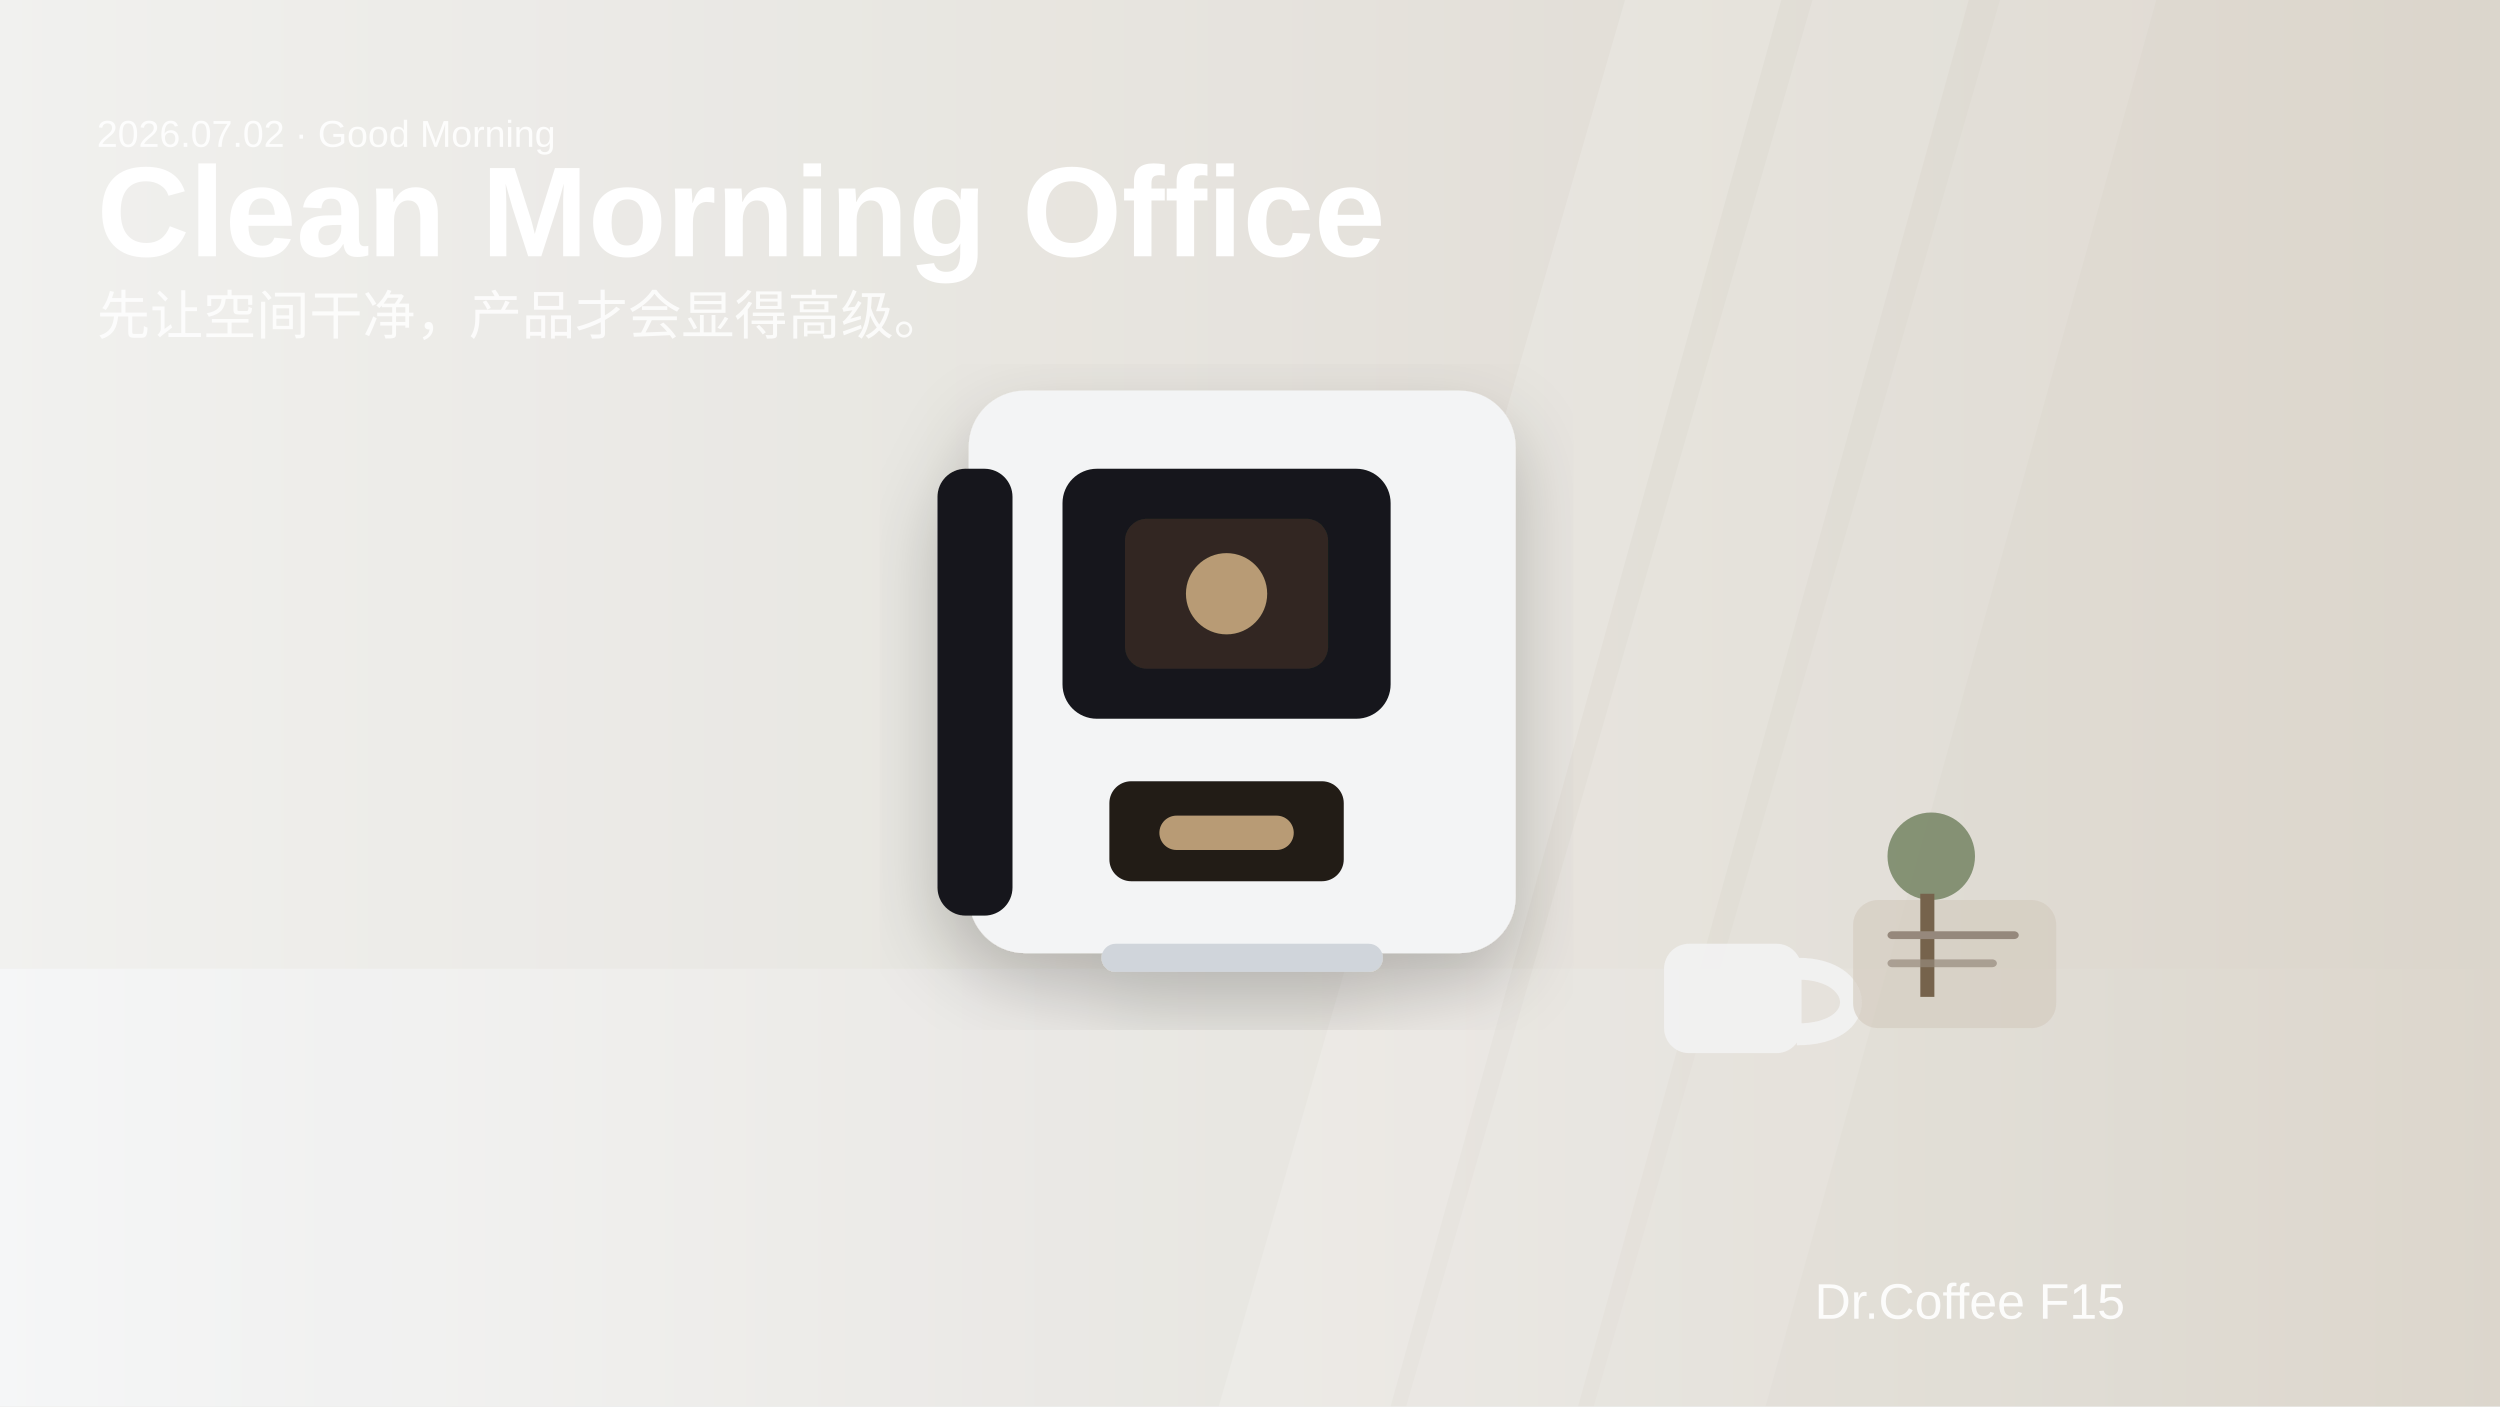
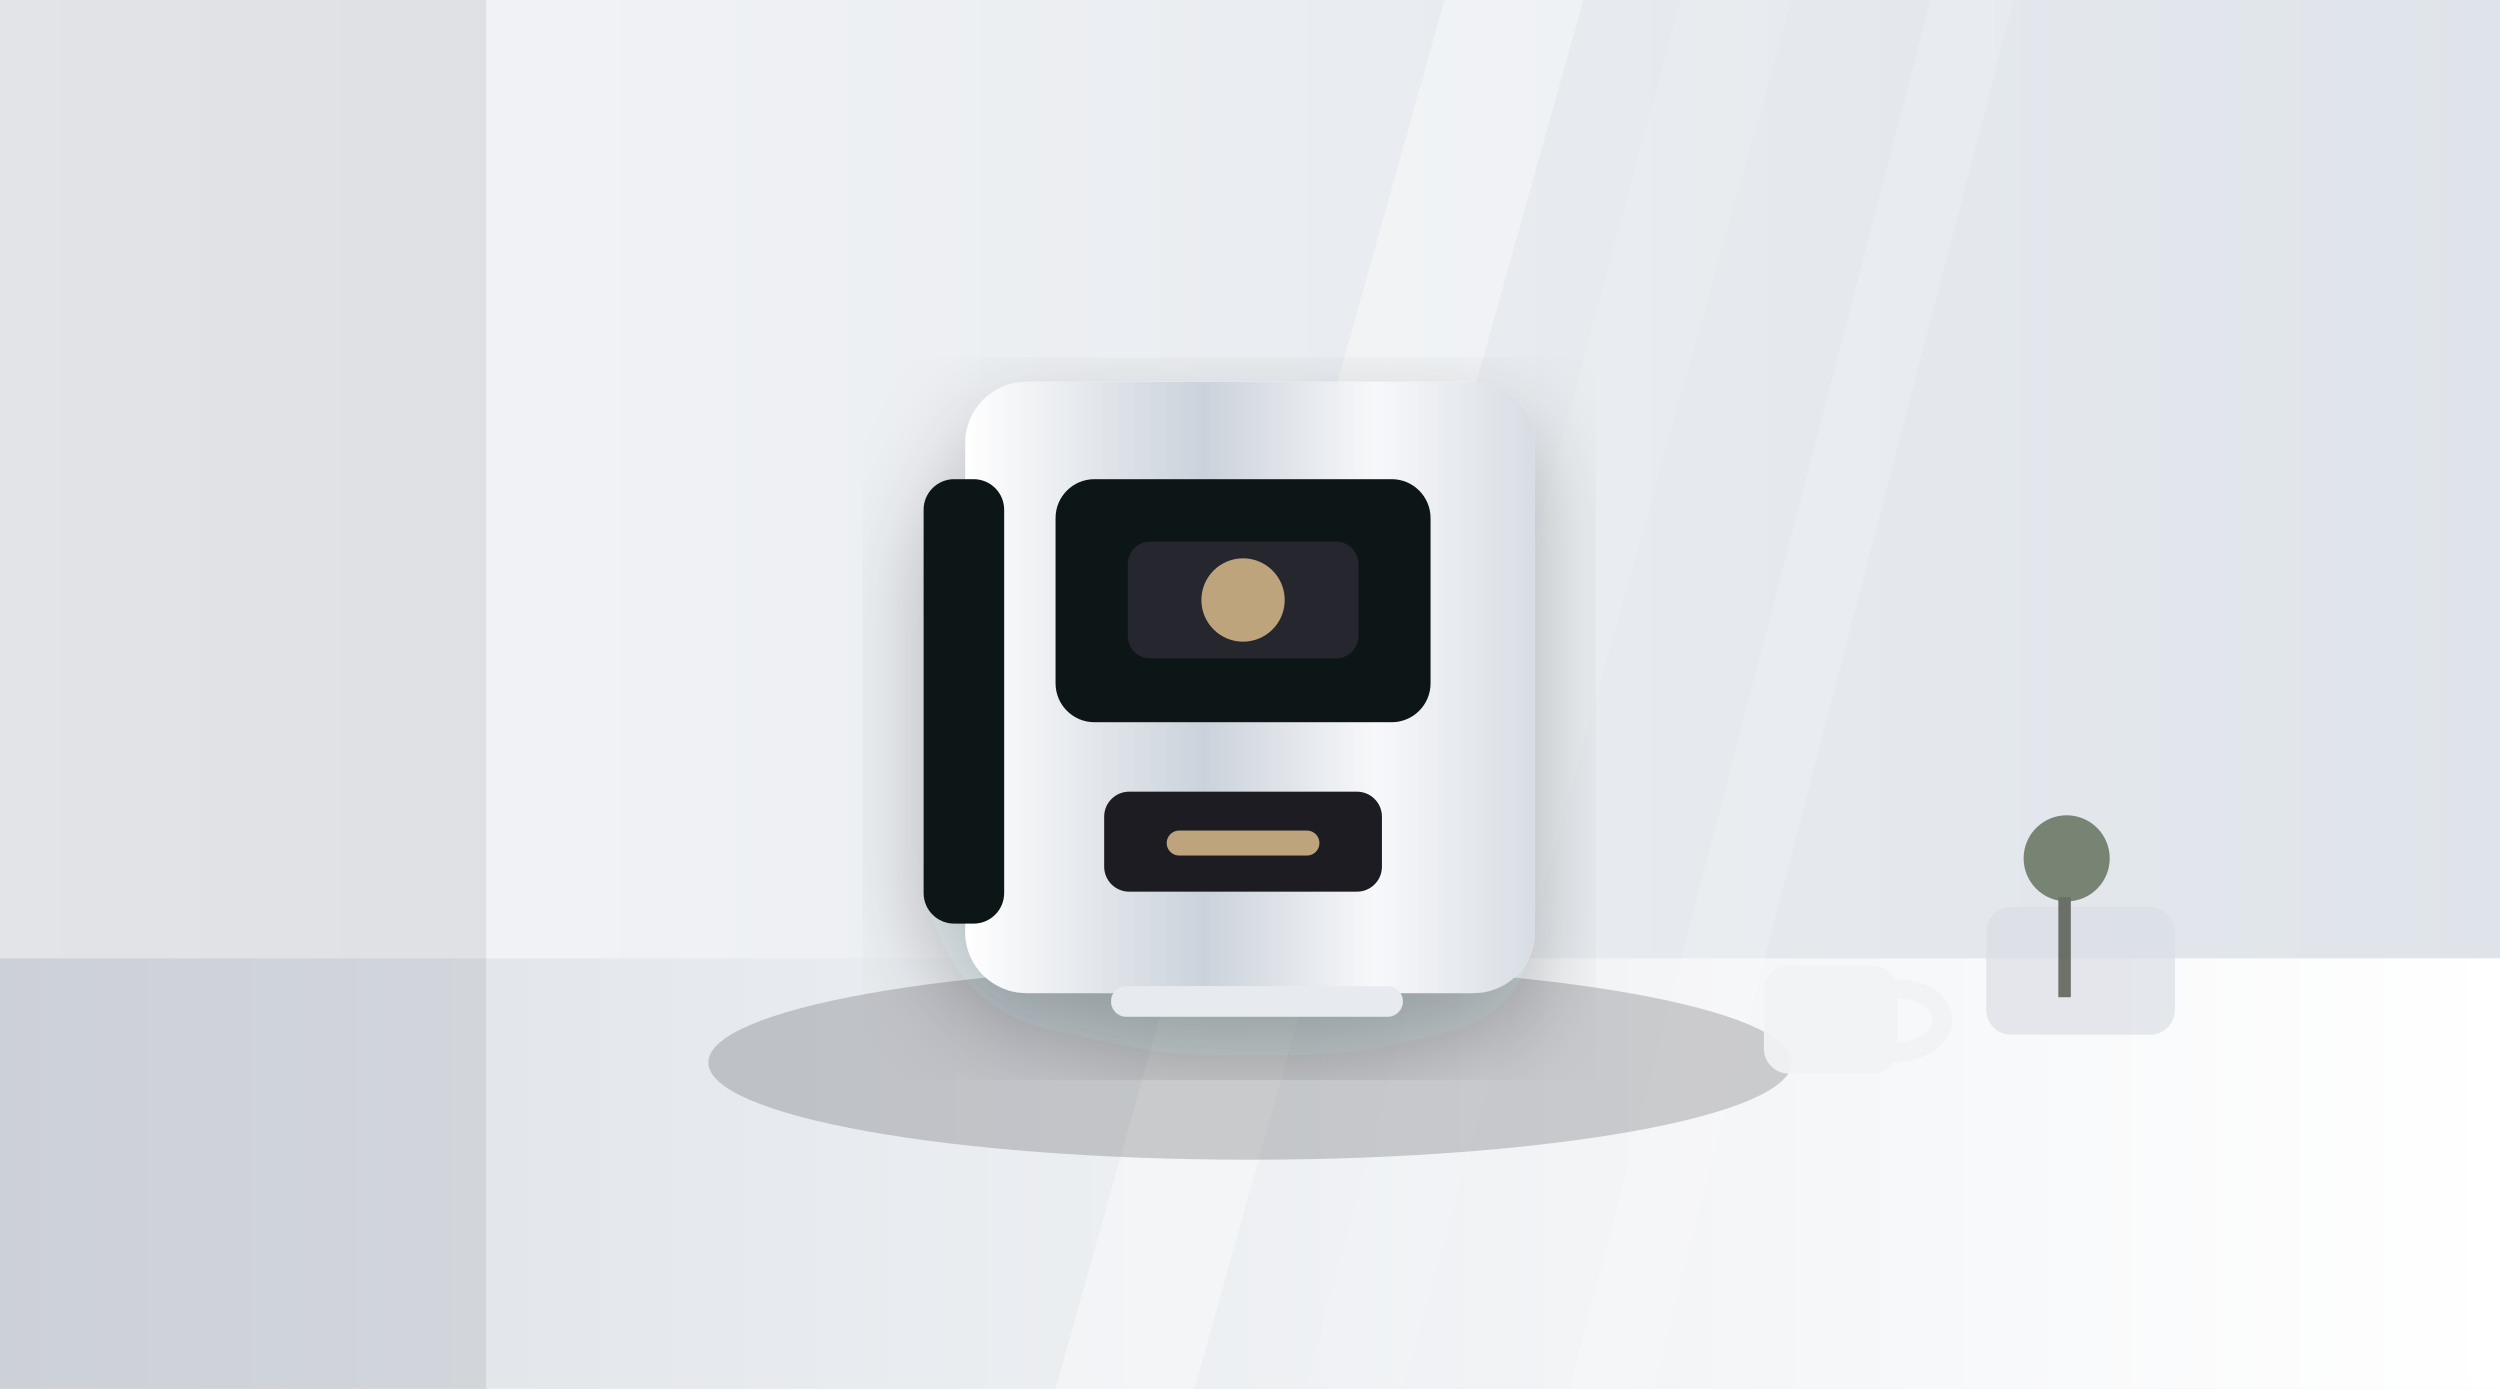
- <svg xmlns="http://www.w3.org/2000/svg" width="1600" height="900" viewBox="0 0 1600 900">
+ <svg xmlns="http://www.w3.org/2000/svg" width="1800" height="1000" viewBox="0 0 1800 1000">
  <defs>
    <linearGradient id="bg" x1="0" x2="1">
-       <stop offset="0" stop-color="#efefed" />
-       <stop offset="1" stop-color="#d7d1c6" />
+       <stop offset="0" stop-color="#f5f6f8" />
+       <stop offset="1" stop-color="#dfe4ea" />
    </linearGradient>
-     <linearGradient id="table" x1="0" x2="1">
-       <stop offset="0" stop-color="#f4f5f6" />
-       <stop offset="1" stop-color="#d8d2c7" />
+     <linearGradient id="desk" x1="0" x2="1">
+       <stop offset="0" stop-color="#dce1e7" />
+       <stop offset="1" stop-color="#ffffff" />
+     </linearGradient>
+     <linearGradient id="metal" x1="0" x2="1">
+       <stop offset="0" stop-color="#ffffff" />
+       <stop offset=".42" stop-color="#cbd2db" />
+       <stop offset=".72" stop-color="#f7f8fa" />
+       <stop offset="1" stop-color="#d8dde4" />
    </linearGradient>
    <filter id="sd">
-       <feDropShadow dx="0" dy="20" stdDeviation="24" flood-color="#000" flood-opacity=".22" />
+       <feDropShadow dx="0" dy="28" stdDeviation="34" flood-color="#12151a" flood-opacity=".25" />
    </filter>
  </defs>
-   <rect width="1600" height="900" fill="url(#bg)" />
-   <rect x="0" y="620" width="1600" height="280" fill="url(#table)" />
-   <rect x="0" y="0" width="1600" height="900" fill="#ffffff" opacity=".10" />
-   <polygon points="1040,0 1140,0 890,900 780,900" fill="#fff" opacity=".16" />
-   <polygon points="1160,0 1260,0 1010,900 900,900" fill="#fff" opacity=".13" />
-   <polygon points="1280,0 1380,0 1130,900 1020,900" fill="#fff" opacity=".09" />
+   <rect width="1800" height="1000" fill="url(#bg)" />
+   <rect y="690" width="1800" height="310" fill="url(#desk)" />
+   <rect x="0" y="0" width="350" height="1000" fill="#101216" opacity=".08" />
+   <polygon points="1040,0 1140,0 860,1000 760,1000" fill="#fff" opacity=".35" />
+   <polygon points="1210,0 1290,0 1010,1000 940,1000" fill="#fff" opacity=".08" />
+   <polygon points="1390,0 1450,0 1190,1000 1130,1000" fill="#fff" opacity=".14" />
+   <ellipse cx="900" cy="765" rx="390" ry="70" fill="#05070a" opacity=".18" />
  <g filter="url(#sd)">
-     <rect x="620" y="250" width="350" height="360" rx="36" fill="#f3f4f5" />
-     <rect x="680" y="300" width="210" height="160" rx="22" fill="#16181d" />
-     <rect x="720" y="332" width="130" height="96" rx="14" fill="#302822" />
-     <circle cx="785" cy="380" r="26" fill="#b89b74" />
-     <rect x="710" y="500" width="150" height="64" rx="14" fill="#201b17" />
-     <rect x="742" y="522" width="86" height="22" rx="11" fill="#b89b74" />
-     <rect x="600" y="300" width="48" height="286" rx="18" fill="#14161a" />
-     <rect x="705" y="604" width="180" height="18" rx="9" fill="#d0d5db" />
+     <rect x="695" y="275" width="410" height="440" rx="44" fill="url(#metal)" />
+     <rect x="760" y="345" width="270" height="175" rx="28" fill="#111319" />
+     <rect x="812" y="390" width="166" height="84" rx="16" fill="#25282d" />
+     <circle cx="895" cy="432" r="30" fill="#bda47c" />
+     <rect x="795" y="570" width="200" height="72" rx="18" fill="#1b1d22" />
+     <rect x="840" y="598" width="110" height="18" rx="9" fill="#bda47c" />
+     <rect x="665" y="345" width="58" height="320" rx="22" fill="#111319" />
+     <rect x="800" y="710" width="210" height="22" rx="11" fill="#e7ebf0" />
  </g>
  <g opacity=".92">
-     <rect x="1065" y="604" width="88" height="70" rx="16" fill="#f2f2f2" />
-     <path d="M1151 620 C1194 620 1198 662 1150 662" stroke="#f2f2f2" stroke-width="14" fill="none" />
-     <rect x="1186" y="576" width="130" height="82" rx="16" fill="#d3c9bd" opacity=".65" />
-     <circle cx="1236" cy="548" r="28" fill="#728261" opacity=".9" />
-     <rect x="1229" y="572" width="9" height="66" fill="#6c5940" />
-     <rect x="1208" y="596" width="84" height="5" rx="3" fill="#8f8174" />
-     <rect x="1208" y="614" width="70" height="5" rx="3" fill="#8f8174" opacity=".7" />
+     <rect x="1270" y="695" width="96" height="78" rx="18" fill="#f2f3f4" />
+     <path d="M1362 712 C1410 710 1412 758 1360 758" stroke="#f2f3f4" stroke-width="14" fill="none" />
+     <rect x="1430" y="653" width="136" height="92" rx="18" fill="#d9dee5" opacity=".72" />
+     <circle cx="1488" cy="618" r="31" fill="#6e7c68" />
+     <rect x="1482" y="646" width="9" height="72" fill="#5f665b" />
  </g>
-   <text x="62" y="94" font-family="Arial" font-size="24" fill="#ffffff" opacity=".88">2026.07.02 · Good Morning</text>
-   <text x="62" y="164" font-family="Arial" font-size="82" font-weight="700" fill="#ffffff">Clean Morning Office</text>
-   <text x="62" y="214" font-family="Arial" font-size="34" fill="#ffffff" opacity=".82">先让空间干净，产品才会显得高级。</text>
-   <text x="1360" y="844" text-anchor="end" font-family="Arial" font-size="32" fill="#ffffff" opacity=".9">Dr.Coffee F15</text>
</svg>
